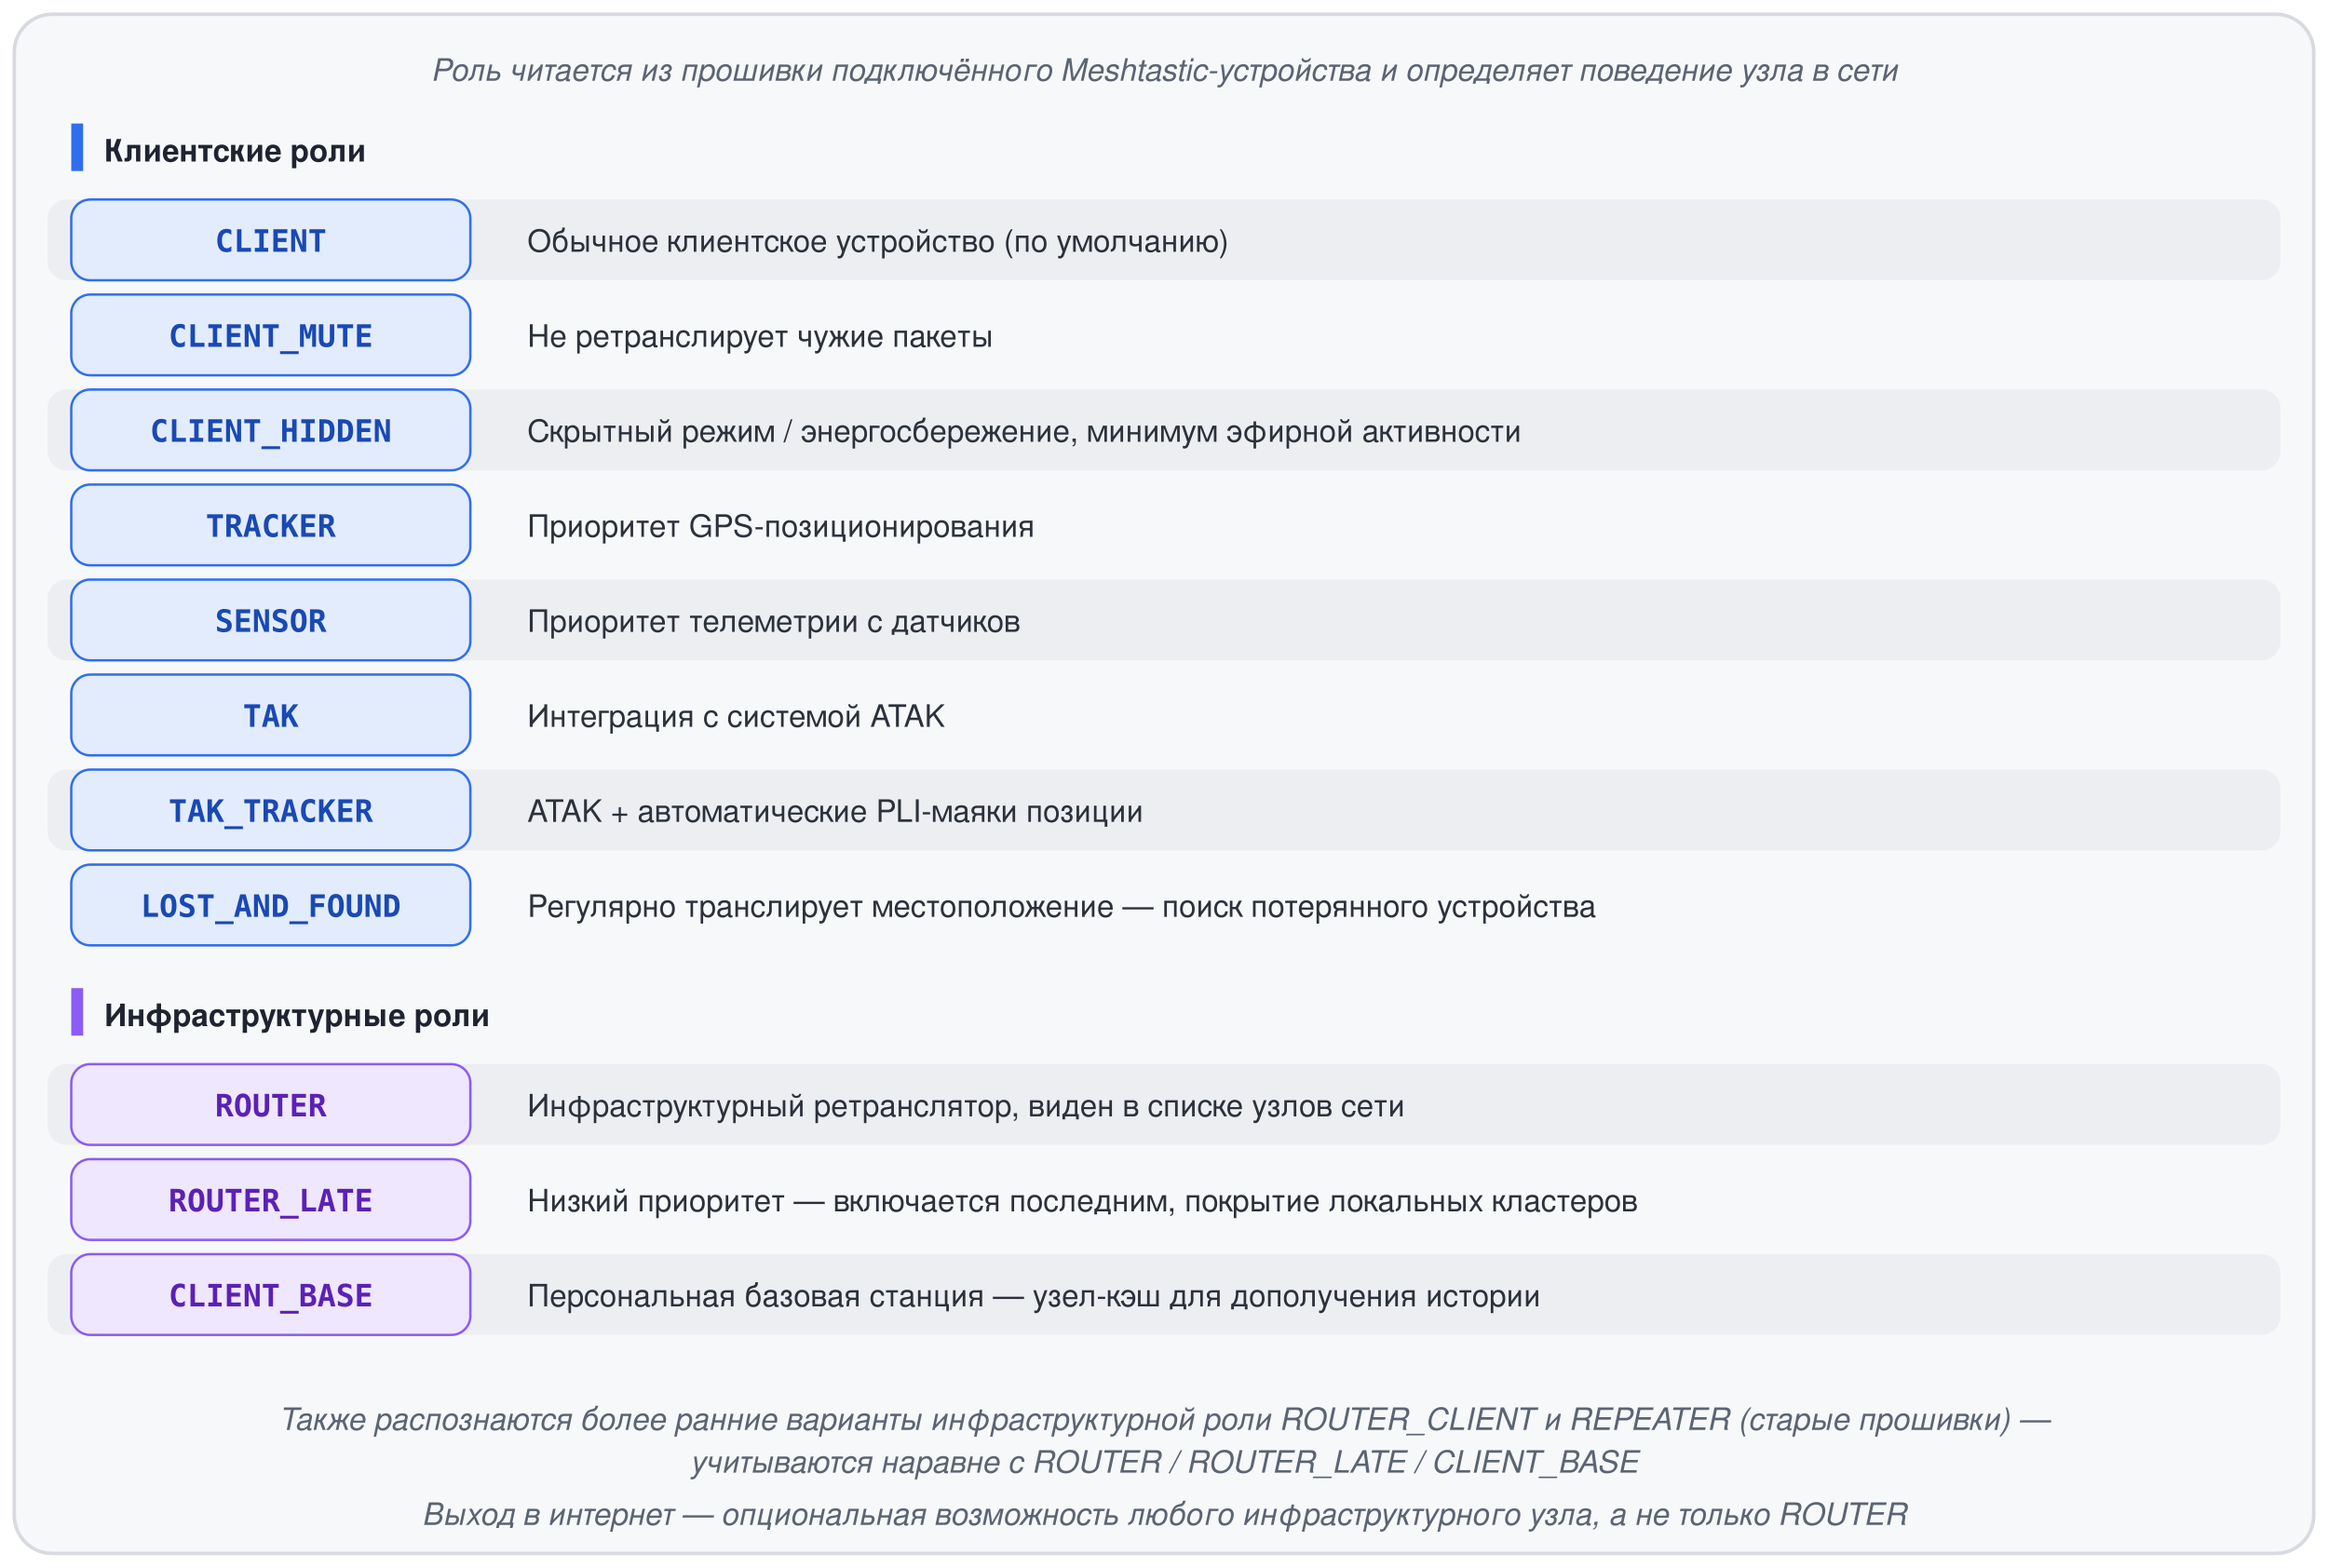
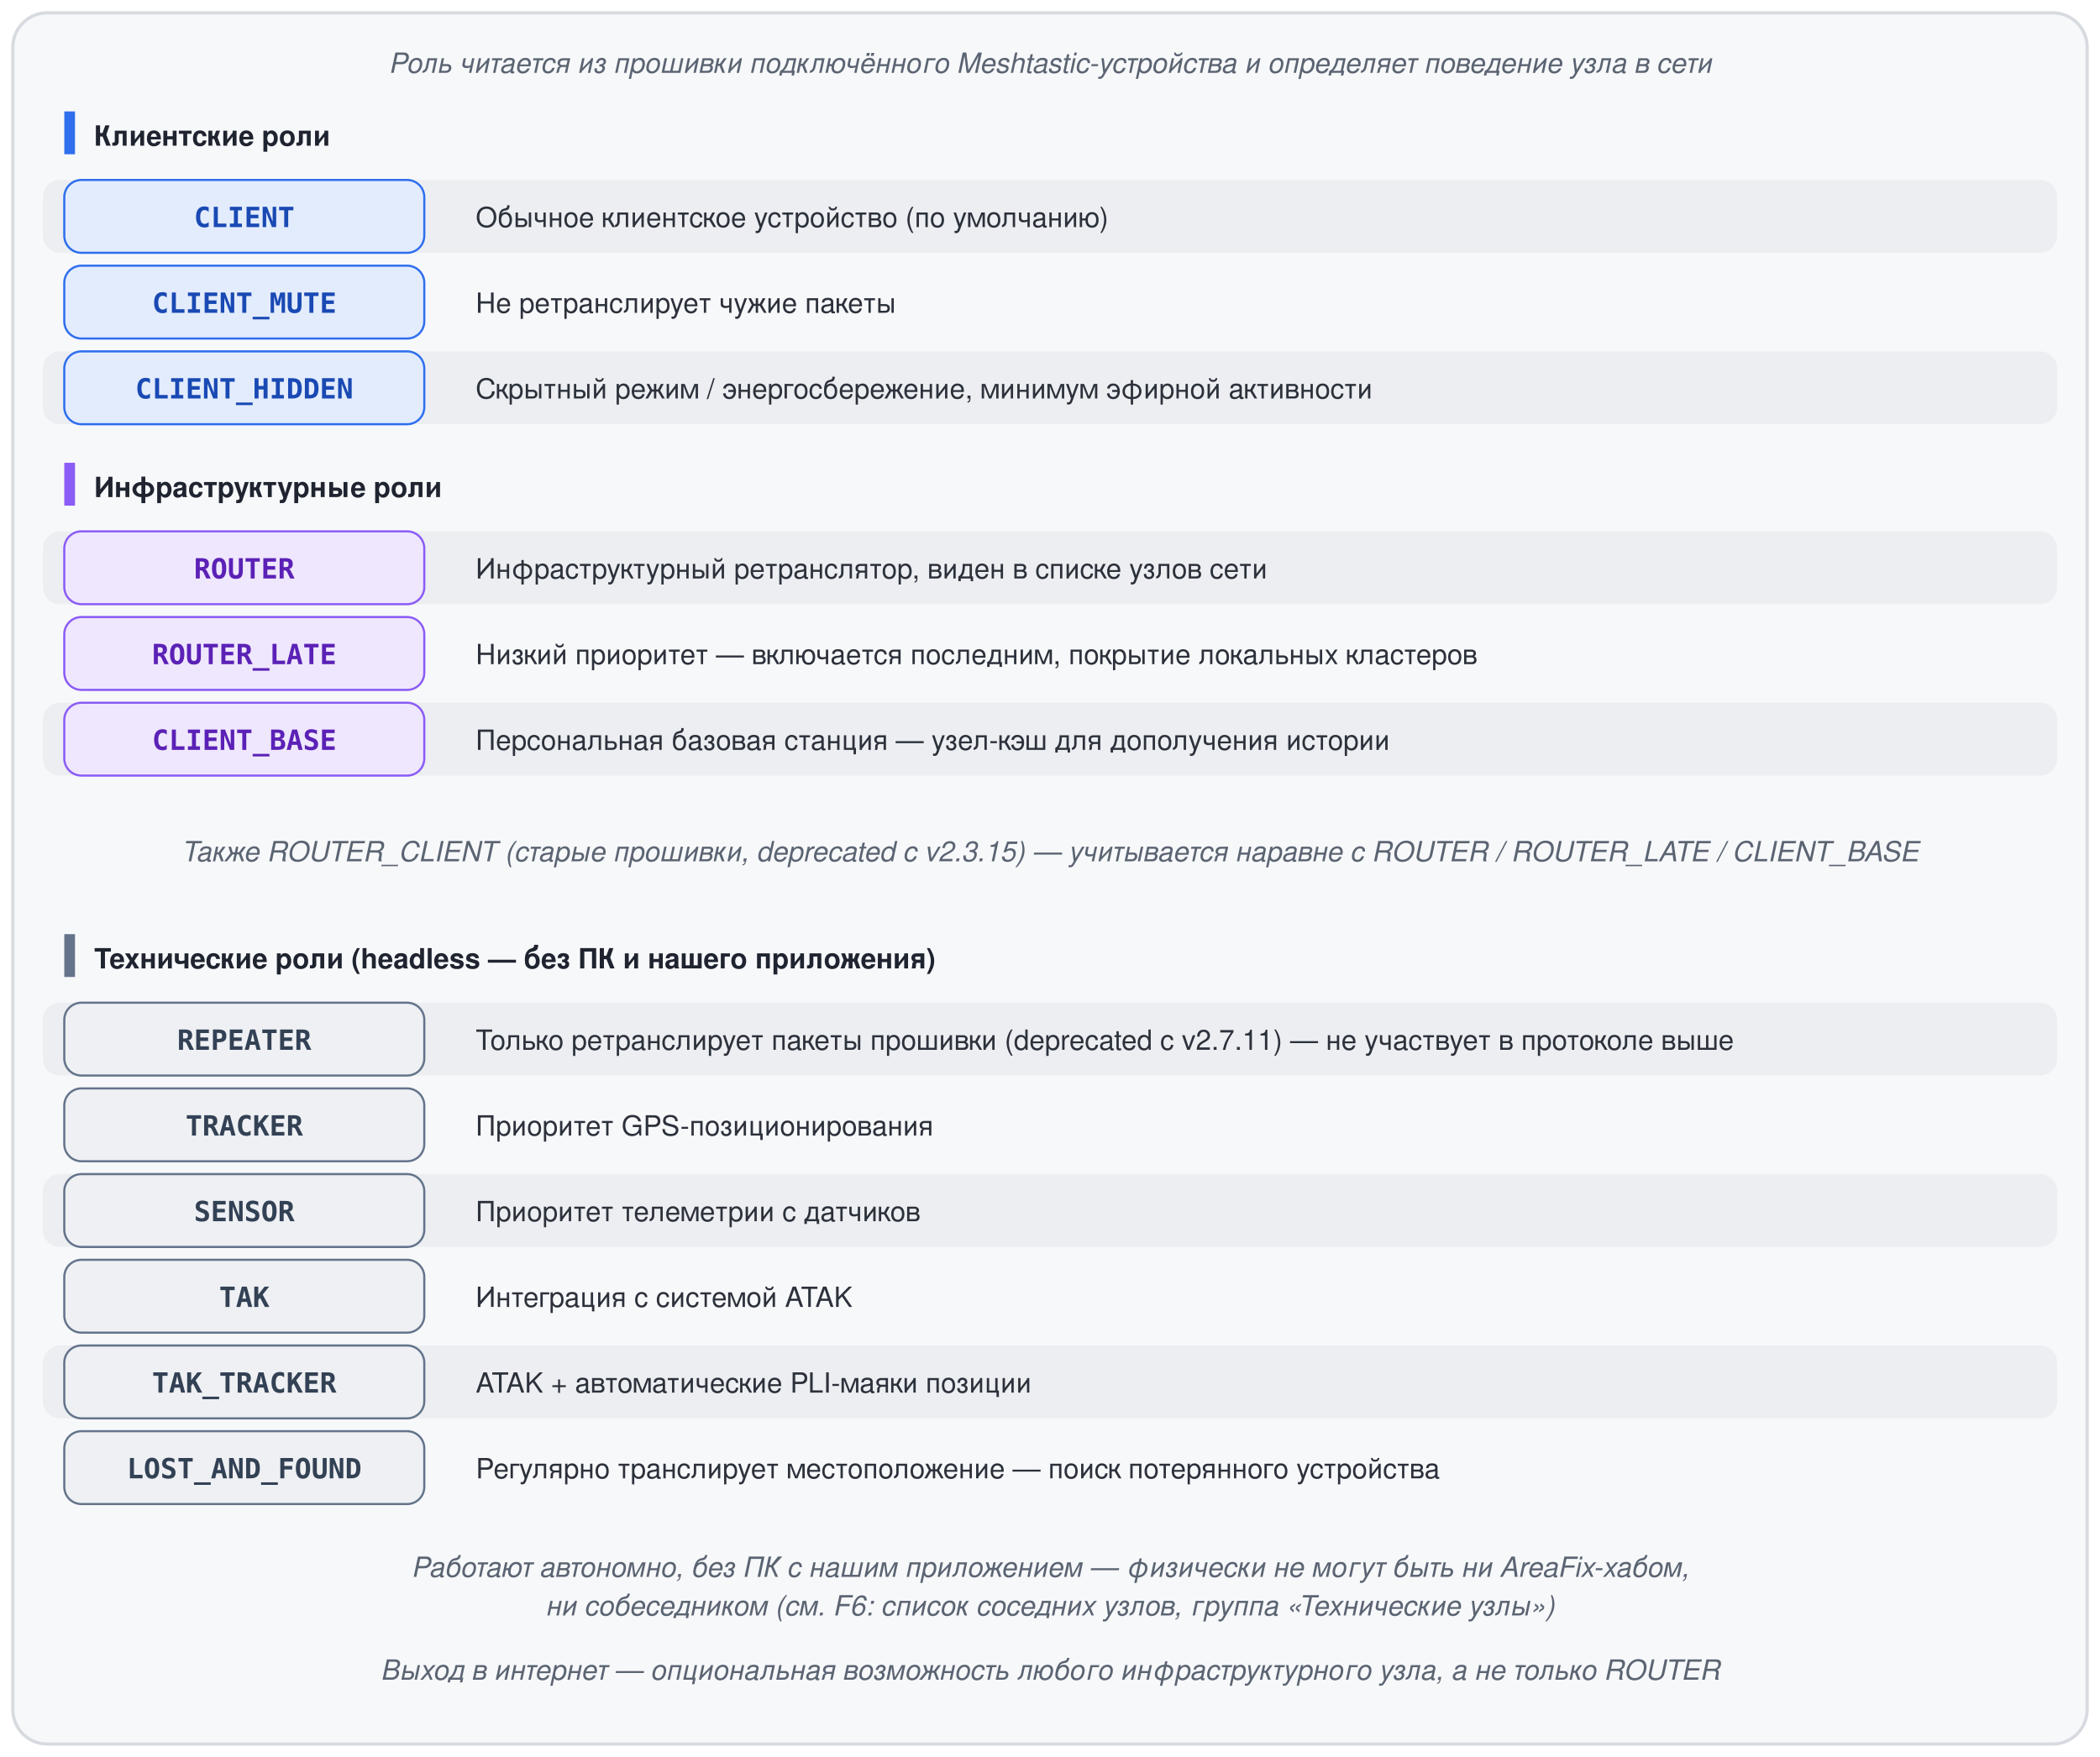
- <svg xmlns="http://www.w3.org/2000/svg" viewBox="0 0 980 660" font-family="'Segoe UI', Helvetica, Arial, sans-serif">
+ <svg xmlns="http://www.w3.org/2000/svg" viewBox="0 0 980 820" font-family="'Segoe UI', Helvetica, Arial, sans-serif">
  <style>
    .card { fill:#f7f8fa; stroke:#d7dbe0; }
    .note { fill:#5b6472; font-style:italic; }
    .section { fill:#1f2430; font-weight:700; }
    .zebra { fill:#eceef1; }
    .purpose { fill:#2c313b; }
    .role-client { fill:#e3ecfd; stroke:#2f6fed; }
    .role-client-text { fill:#1949b3; }
    .role-infra { fill:#efe7fd; stroke:#8b5cf6; }
    .role-infra-text { fill:#5b21b6; }
+     .role-tech { fill:#eef0f3; stroke:#64748b; }
+     .role-tech-text { fill:#334155; }
    .accent-client { fill:#2f6fed; }
    .accent-infra { fill:#8b5cf6; }
+     .accent-tech { fill:#64748b; }
    @media (prefers-color-scheme: dark) {
      .card { fill:#1b1e24; stroke:#383d46; }
      .note { fill:#9aa4b2; }
      .section { fill:#e5e7eb; }
      .zebra { fill:#22262e; }
      .purpose { fill:#cdd3db; }
      .role-client { fill:#1e2c4d; stroke:#4f8cff; }
      .role-client-text { fill:#9dc0ff; }
      .role-infra { fill:#2e2447; stroke:#a78bfa; }
      .role-infra-text { fill:#d5c6fb; }
+       .role-tech { fill:#2a2e37; stroke:#94a3b8; }
+       .role-tech-text { fill:#cbd5e1; }
      .accent-client { fill:#4f8cff; }
      .accent-infra { fill:#a78bfa; }
+       .accent-tech { fill:#94a3b8; }
    }
    text { font-size:13px; }
  </style>
-   <rect x="6" y="6" width="968" height="648" rx="16" class="card" stroke-width="1.5" />
+   <rect x="6" y="6" width="968" height="808" rx="16" class="card" stroke-width="1.5" />
  <text x="490" y="34" text-anchor="middle" class="note" font-size="13">
    Роль читается из прошивки подключённого Meshtastic-устройства и определяет поведение узла в сети
  </text>
  <rect x="30" y="52" width="5" height="20" class="accent-client" />
  <text x="44" y="68" class="section" font-size="15">Клиентские роли</text>
  <g>
    <rect x="20" y="84" width="940" height="34" rx="8" class="zebra" />
    <rect x="20" y="164" width="940" height="34" rx="8" class="zebra" />
-     <rect x="20" y="244" width="940" height="34" rx="8" class="zebra" />
-     <rect x="20" y="324" width="940" height="34" rx="8" class="zebra" />
    <rect x="30" y="84" width="168" height="34" rx="8" class="role-client" />
    <text x="114" y="106" text-anchor="middle" class="role-client-text" font-family="Consolas, monospace" font-weight="700">CLIENT</text>
    <text x="222" y="106" class="purpose">Обычное клиентское устройство (по умолчанию)</text>
    <rect x="30" y="124" width="168" height="34" rx="8" class="role-client" />
    <text x="114" y="146" text-anchor="middle" class="role-client-text" font-family="Consolas, monospace" font-weight="700">CLIENT_MUTE</text>
    <text x="222" y="146" class="purpose">Не ретранслирует чужие пакеты</text>
    <rect x="30" y="164" width="168" height="34" rx="8" class="role-client" />
    <text x="114" y="186" text-anchor="middle" class="role-client-text" font-family="Consolas, monospace" font-weight="700">CLIENT_HIDDEN</text>
    <text x="222" y="186" class="purpose">Скрытный режим / энергосбережение, минимум эфирной активности</text>
-     <rect x="30" y="204" width="168" height="34" rx="8" class="role-client" />
-     <text x="114" y="226" text-anchor="middle" class="role-client-text" font-family="Consolas, monospace" font-weight="700">TRACKER</text>
-     <text x="222" y="226" class="purpose">Приоритет GPS-позиционирования</text>
-     <rect x="30" y="244" width="168" height="34" rx="8" class="role-client" />
-     <text x="114" y="266" text-anchor="middle" class="role-client-text" font-family="Consolas, monospace" font-weight="700">SENSOR</text>
-     <text x="222" y="266" class="purpose">Приоритет телеметрии с датчиков</text>
-     <rect x="30" y="284" width="168" height="34" rx="8" class="role-client" />
-     <text x="114" y="306" text-anchor="middle" class="role-client-text" font-family="Consolas, monospace" font-weight="700">TAK</text>
-     <text x="222" y="306" class="purpose">Интеграция с системой ATAK</text>
-     <rect x="30" y="324" width="168" height="34" rx="8" class="role-client" />
-     <text x="114" y="346" text-anchor="middle" class="role-client-text" font-family="Consolas, monospace" font-weight="700">TAK_TRACKER</text>
-     <text x="222" y="346" class="purpose">ATAK + автоматические PLI-маяки позиции</text>
-     <rect x="30" y="364" width="168" height="34" rx="8" class="role-client" />
-     <text x="114" y="386" text-anchor="middle" class="role-client-text" font-family="Consolas, monospace" font-weight="700">LOST_AND_FOUND</text>
-     <text x="222" y="386" class="purpose">Регулярно транслирует местоположение — поиск потерянного устройства</text>
  </g>
-   <rect x="30" y="416" width="5" height="20" class="accent-infra" />
-   <text x="44" y="432" class="section" font-size="15">Инфраструктурные роли</text>
+   <rect x="30" y="216" width="5" height="20" class="accent-infra" />
+   <text x="44" y="232" class="section" font-size="15">Инфраструктурные роли</text>
  <g>
-     <rect x="20" y="448" width="940" height="34" rx="8" class="zebra" />
-     <rect x="20" y="528" width="940" height="34" rx="8" class="zebra" />
-     <rect x="30" y="448" width="168" height="34" rx="8" class="role-infra" />
-     <text x="114" y="470" text-anchor="middle" class="role-infra-text" font-family="Consolas, monospace" font-weight="700">ROUTER</text>
-     <text x="222" y="470" class="purpose">Инфраструктурный ретранслятор, виден в списке узлов сети</text>
-     <rect x="30" y="488" width="168" height="34" rx="8" class="role-infra" />
-     <text x="114" y="510" text-anchor="middle" class="role-infra-text" font-family="Consolas, monospace" font-weight="700">ROUTER_LATE</text>
-     <text x="222" y="510" class="purpose">Низкий приоритет — включается последним, покрытие локальных кластеров</text>
-     <rect x="30" y="528" width="168" height="34" rx="8" class="role-infra" />
-     <text x="114" y="550" text-anchor="middle" class="role-infra-text" font-family="Consolas, monospace" font-weight="700">CLIENT_BASE</text>
-     <text x="222" y="550" class="purpose">Персональная базовая станция — узел-кэш для дополучения истории</text>
+     <rect x="20" y="248" width="940" height="34" rx="8" class="zebra" />
+     <rect x="20" y="328" width="940" height="34" rx="8" class="zebra" />
+     <rect x="30" y="248" width="168" height="34" rx="8" class="role-infra" />
+     <text x="114" y="270" text-anchor="middle" class="role-infra-text" font-family="Consolas, monospace" font-weight="700">ROUTER</text>
+     <text x="222" y="270" class="purpose">Инфраструктурный ретранслятор, виден в списке узлов сети</text>
+     <rect x="30" y="288" width="168" height="34" rx="8" class="role-infra" />
+     <text x="114" y="310" text-anchor="middle" class="role-infra-text" font-family="Consolas, monospace" font-weight="700">ROUTER_LATE</text>
+     <text x="222" y="310" class="purpose">Низкий приоритет — включается последним, покрытие локальных кластеров</text>
+     <rect x="30" y="328" width="168" height="34" rx="8" class="role-infra" />
+     <text x="114" y="350" text-anchor="middle" class="role-infra-text" font-family="Consolas, monospace" font-weight="700">CLIENT_BASE</text>
+     <text x="222" y="350" class="purpose">Персональная базовая станция — узел-кэш для дополучения истории</text>
  </g>
-   <text x="490" y="602" text-anchor="middle" class="note" font-size="12">
-     Также распознаются более ранние варианты инфраструктурной роли ROUTER_CLIENT и REPEATER (старые прошивки) —
+   <text x="490" y="402" text-anchor="middle" class="note" font-size="12">
+     Также ROUTER_CLIENT (старые прошивки, deprecated с v2.3.15) — учитывается наравне с ROUTER / ROUTER_LATE / CLIENT_BASE
  </text>
-   <text x="490" y="620" text-anchor="middle" class="note" font-size="12">
-     учитываются наравне с ROUTER / ROUTER_LATE / CLIENT_BASE
+   <rect x="30" y="436" width="5" height="20" class="accent-tech" />
+   <text x="44" y="452" class="section" font-size="15">Технические роли (headless — без ПК и нашего приложения)</text>
+   <g>
+     <rect x="20" y="468" width="940" height="34" rx="8" class="zebra" />
+     <rect x="20" y="548" width="940" height="34" rx="8" class="zebra" />
+     <rect x="20" y="628" width="940" height="34" rx="8" class="zebra" />
+     <rect x="30" y="468" width="168" height="34" rx="8" class="role-tech" />
+     <text x="114" y="490" text-anchor="middle" class="role-tech-text" font-family="Consolas, monospace" font-weight="700">REPEATER</text>
+     <text x="222" y="490" class="purpose">Только ретранслирует пакеты прошивки (deprecated с v2.7.11) — не участвует в протоколе выше</text>
+     <rect x="30" y="508" width="168" height="34" rx="8" class="role-tech" />
+     <text x="114" y="530" text-anchor="middle" class="role-tech-text" font-family="Consolas, monospace" font-weight="700">TRACKER</text>
+     <text x="222" y="530" class="purpose">Приоритет GPS-позиционирования</text>
+     <rect x="30" y="548" width="168" height="34" rx="8" class="role-tech" />
+     <text x="114" y="570" text-anchor="middle" class="role-tech-text" font-family="Consolas, monospace" font-weight="700">SENSOR</text>
+     <text x="222" y="570" class="purpose">Приоритет телеметрии с датчиков</text>
+     <rect x="30" y="588" width="168" height="34" rx="8" class="role-tech" />
+     <text x="114" y="610" text-anchor="middle" class="role-tech-text" font-family="Consolas, monospace" font-weight="700">TAK</text>
+     <text x="222" y="610" class="purpose">Интеграция с системой ATAK</text>
+     <rect x="30" y="628" width="168" height="34" rx="8" class="role-tech" />
+     <text x="114" y="650" text-anchor="middle" class="role-tech-text" font-family="Consolas, monospace" font-weight="700">TAK_TRACKER</text>
+     <text x="222" y="650" class="purpose">ATAK + автоматические PLI-маяки позиции</text>
+     <rect x="30" y="668" width="168" height="34" rx="8" class="role-tech" />
+     <text x="114" y="690" text-anchor="middle" class="role-tech-text" font-family="Consolas, monospace" font-weight="700">LOST_AND_FOUND</text>
+     <text x="222" y="690" class="purpose">Регулярно транслирует местоположение — поиск потерянного устройства</text>
+   </g>
+   <text x="490" y="736" text-anchor="middle" class="note" font-size="12">
+     Работают автономно, без ПК с нашим приложением — физически не могут быть ни AreaFix-хабом,
  </text>
-   <text x="490" y="642" text-anchor="middle" class="note" font-size="12">
+   <text x="490" y="754" text-anchor="middle" class="note" font-size="12">
+     ни собеседником (см. F6: список соседних узлов, группа «Технические узлы»)
+   </text>
+   <text x="490" y="784" text-anchor="middle" class="note" font-size="12">
    Выход в интернет — опциональная возможность любого инфраструктурного узла, а не только ROUTER
  </text>
</svg>
